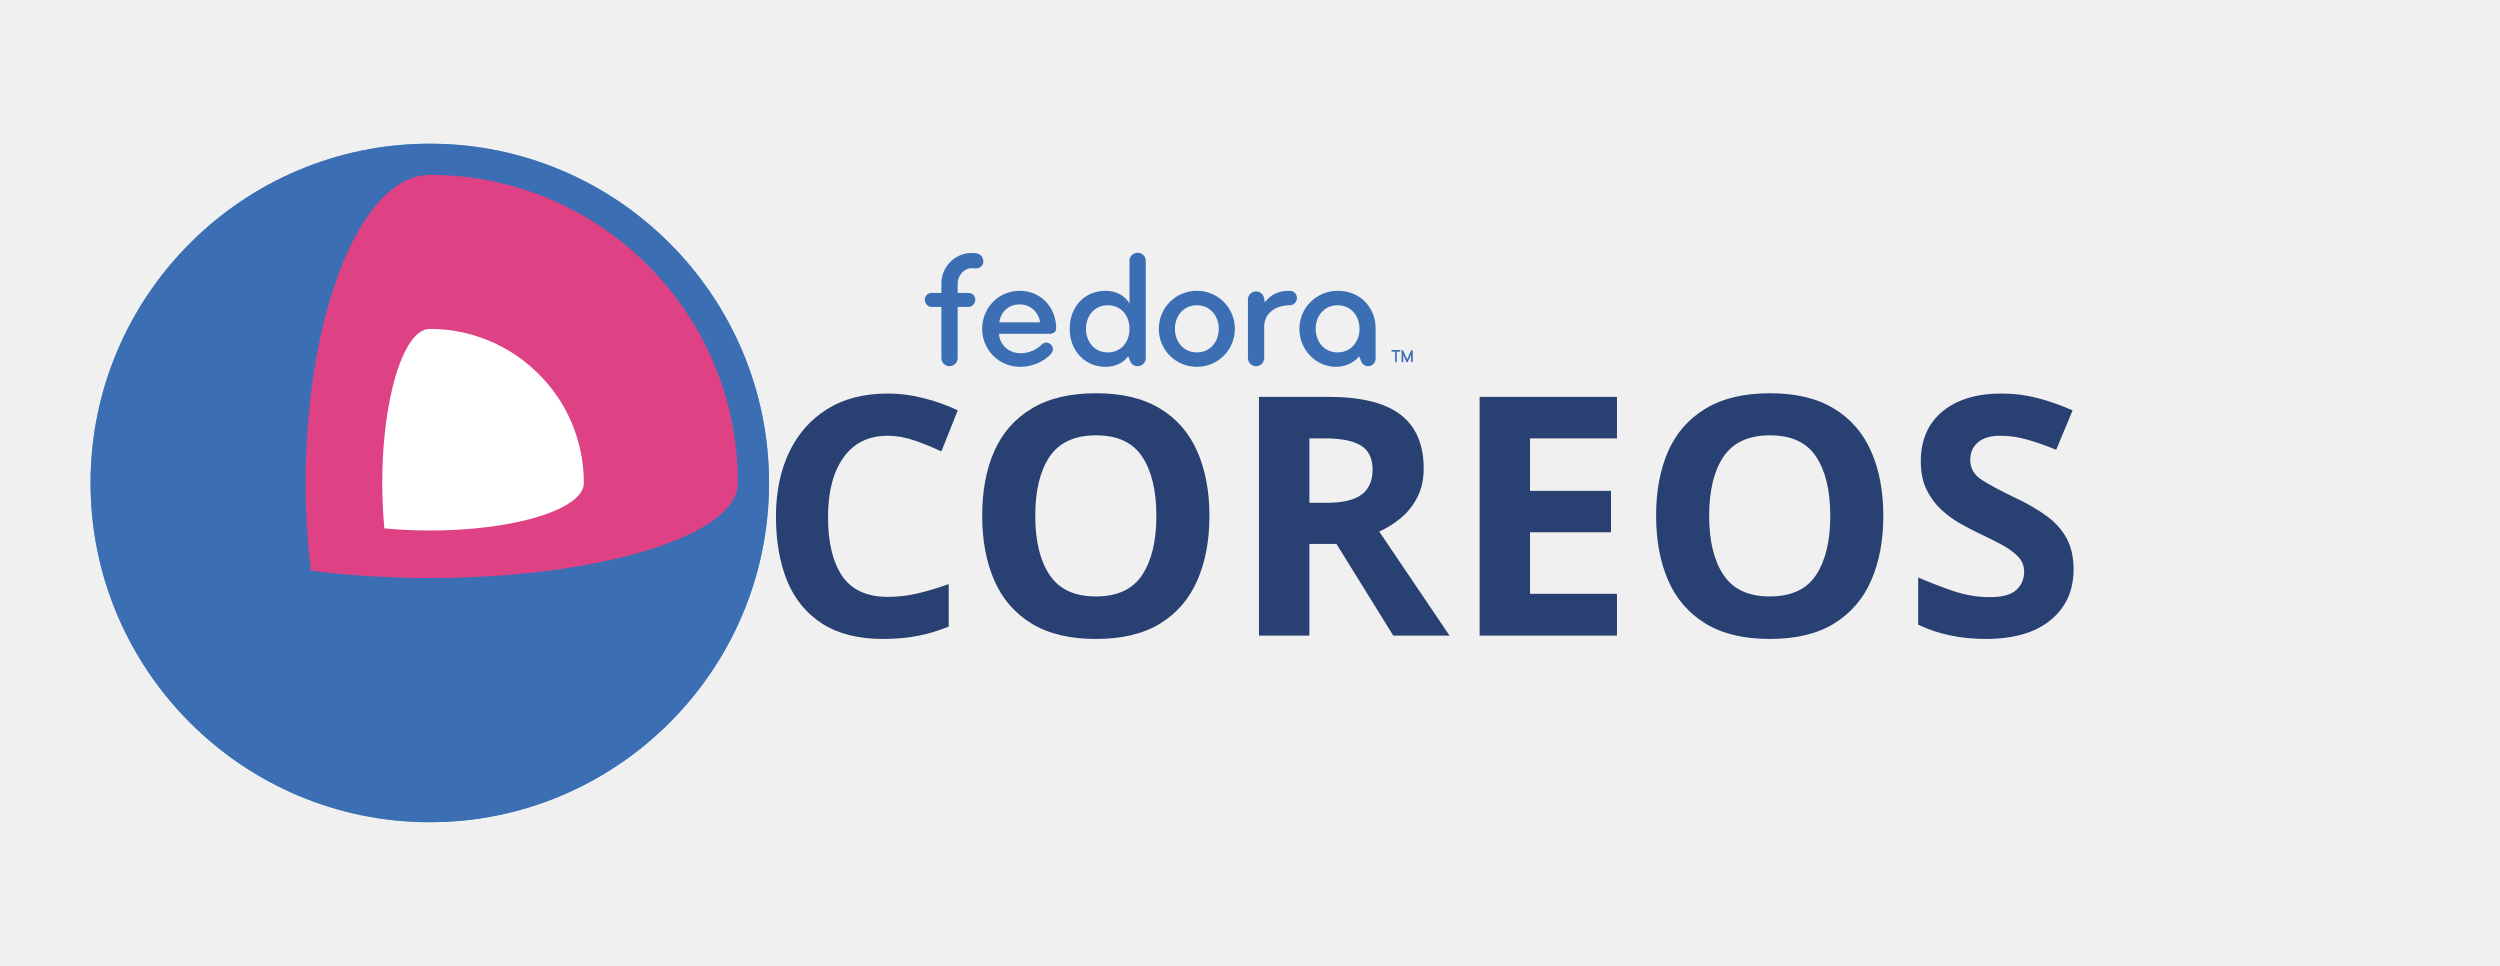
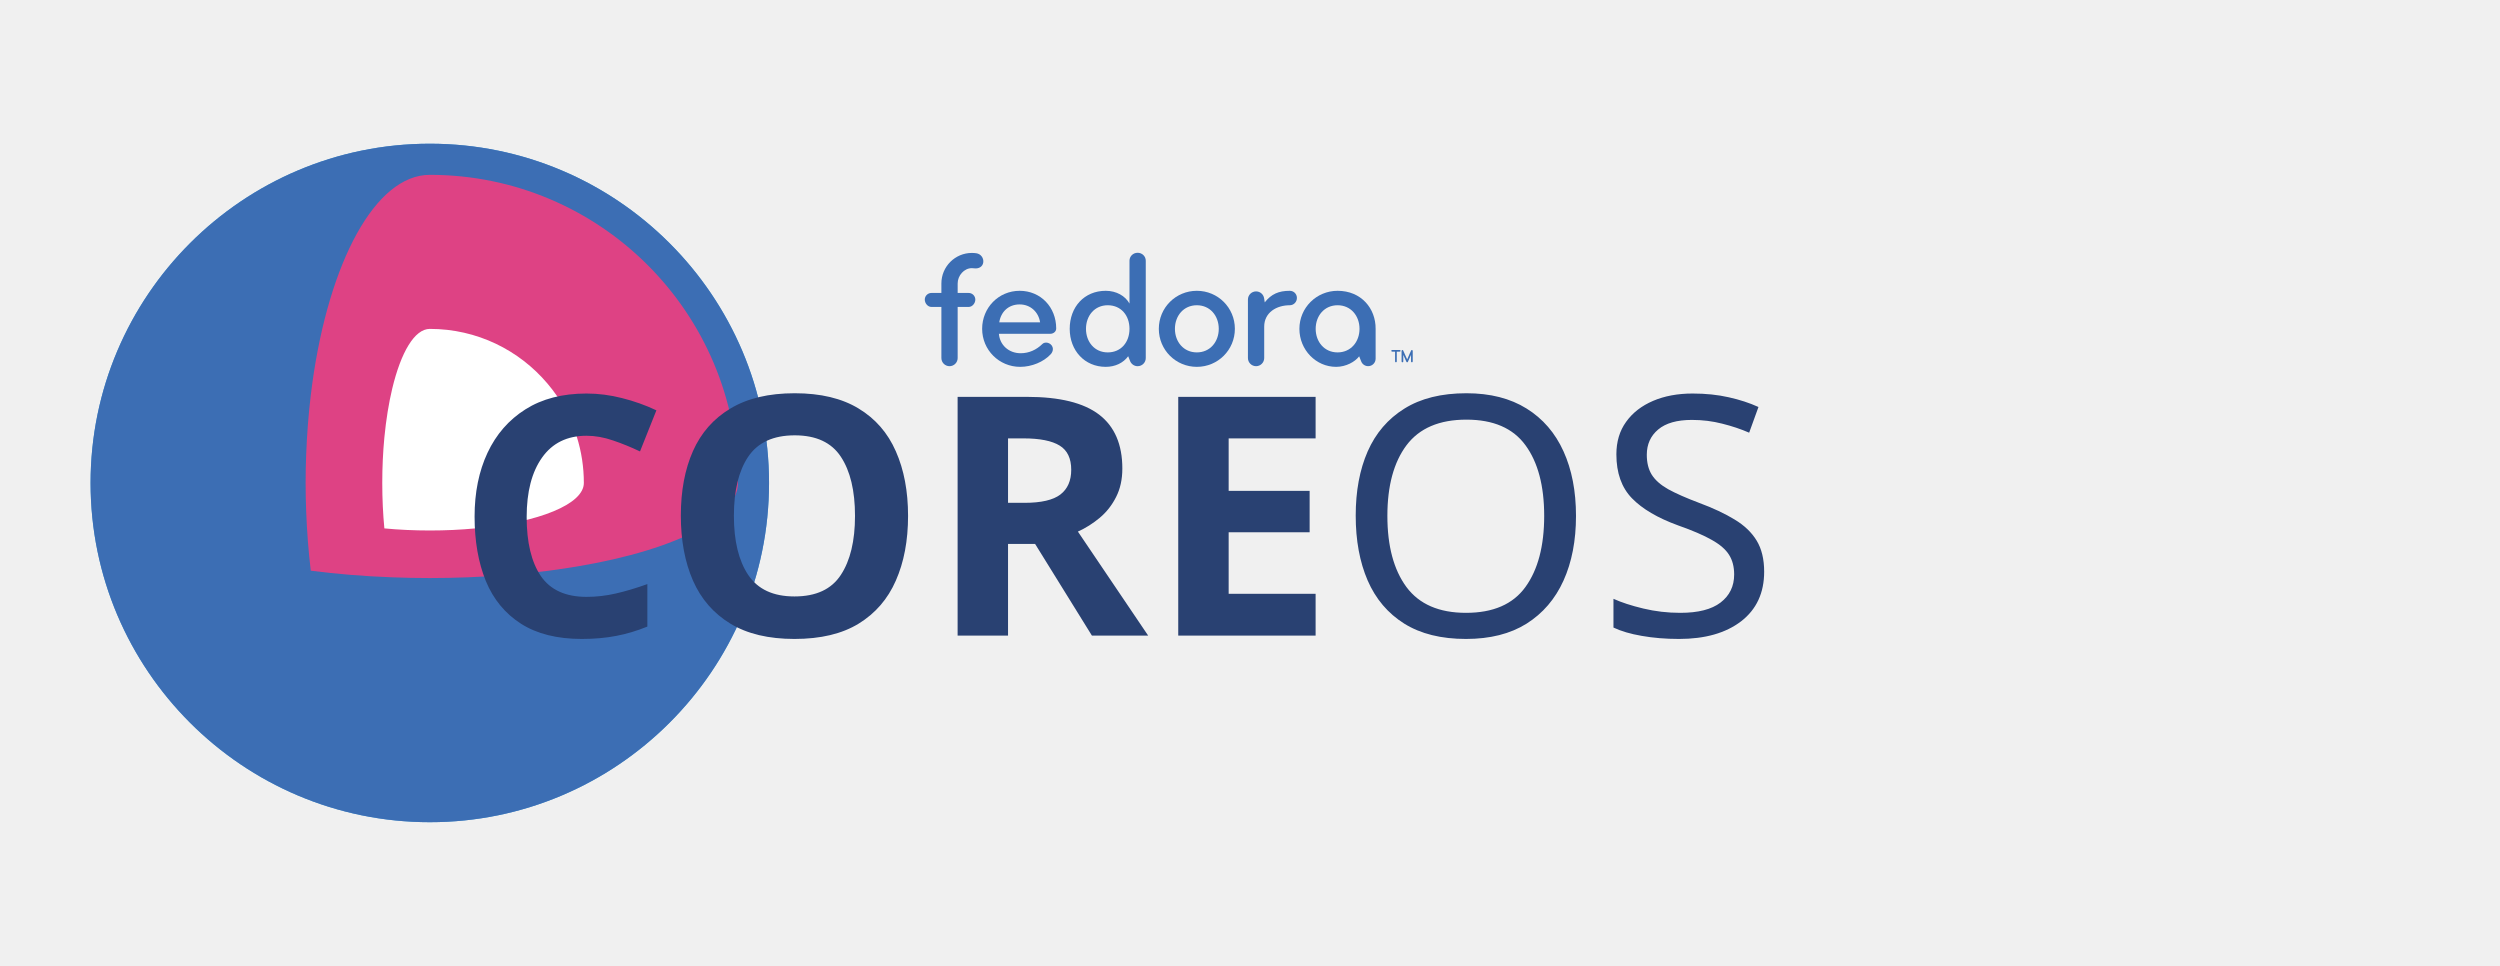
<svg xmlns="http://www.w3.org/2000/svg" version="1.1" id="Layer_1" x="0px" y="0px" width="792px" height="306px" viewBox="0 0 792 306" enable-background="new 0 0 792 306" xml:space="preserve">
  <defs id="defs29">
    <clipPath clipPathUnits="userSpaceOnUse" id="clipPath192327">
      <rect style="opacity:0.705;fill:#3c6eb4;fill-opacity:1;fill-rule:evenodd;stroke:none;stroke-width:9.388;stroke-linecap:round;stroke-linejoin:round;stroke-miterlimit:4;stroke-dasharray:none;stroke-opacity:1;paint-order:stroke fill markers" id="rect192329" width="238" height="243" x="186" y="1750.867" />
    </clipPath>
  </defs>
  <path style="fill:#53a3da" id="path95995" d="M 136.168,45.527 C 76.898,45.527 28.689,93.739 28.689,153 c 0,59.265 48.209,107.474 107.479,107.474 59.252,0 107.465,-48.209 107.465,-107.474 0,-59.261 -48.213,-107.473 -107.465,-107.473 z" />
  <path d="M 136.168,45.527 C 76.898,45.527 28.689,93.739 28.689,153 c 0,59.265 48.209,107.474 107.479,107.474 59.252,0 107.465,-48.209 107.465,-107.474 0,-59.261 -48.213,-107.473 -107.465,-107.473 z" id="path2" style="fill:#3c6eb4;fill-opacity:1" />
  <path d="m 136.168,55.389 c -17.283,0 -31.941,27.645 -37.235,66.069 -0.169,1.236 -0.333,2.487 -0.478,3.746 -0.723,6.047 -1.213,12.335 -1.458,18.808 -0.117,2.962 -0.175,5.956 -0.175,8.988 0,3.029 0.058,6.029 0.175,8.985 0.245,6.472 0.735,12.764 1.458,18.811 8.104,1.049 16.769,1.761 25.807,2.099 3.907,0.146 7.872,0.233 11.907,0.233 4.023,0 8,-0.088 11.895,-0.233 9.049,-0.338 17.708,-1.05 25.819,-2.099 0.892,-0.114 1.77,-0.239 2.659,-0.368 33.754,-4.74 57.235,-15.232 57.235,-27.428 -10e-4,-53.912 -43.706,-97.611 -97.609,-97.611 z" id="path4" style="fill:#de4284;fill-opacity:1" />
  <path d="m 176.541,125.569 c -0.979,-1.428 -2.029,-2.796 -3.148,-4.11 -8.956,-10.557 -22.297,-17.265 -37.224,-17.265 -4.839,0 -9.148,7.407 -11.907,18.909 -1.096,4.586 -1.947,9.819 -2.495,15.498 -0.432,4.551 -0.665,9.391 -0.665,14.399 0,5.008 0.233,9.849 0.665,14.396 4.554,0.432 9.387,0.664 14.402,0.664 5.009,0 9.842,-0.232 14.396,-0.664 10.011,-0.95 18.653,-2.875 24.775,-5.411 6.046,-2.501 9.624,-5.615 9.624,-8.985 -0.001,-10.168 -3.106,-19.612 -8.423,-27.431 z" id="path6" style="fill:#ffffff" />
  <g id="g192414" transform="matrix(2.816066,0,0,2.816066,-532.7797,392.228)">
    <text xml:space="preserve" style="font-style:normal;font-variant:normal;font-weight:normal;font-stretch:normal;font-size:37.605px;line-height:1.25;font-family:'open sans';-inkscape-font-specification:'open sans, Normal';font-variant-ligatures:normal;font-variant-caps:normal;font-variant-numeric:normal;font-feature-settings:normal;text-align:center;letter-spacing:0px;word-spacing:0px;writing-mode:lr-tb;text-anchor:middle;fill:#294172;fill-opacity:1;stroke:none;stroke-width:2.35" x="373.553" y="-67.775" id="text192394">
-       <tspan id="tspan192392" x="373.553" y="-67.775" style="font-style:normal;font-variant:normal;font-weight:600;font-stretch:normal;font-family:Montserrat;-inkscape-font-specification:'Montserrat Semi-Bold';fill:#294172;fill-opacity:1;stroke-width:2.35">COREOS</tspan>
+       <tspan id="tspan192392" x="373.553" y="-67.775" style="font-style:normal;font-variant:normal;font-weight:600;font-stretch:normal;font-family:Montserrat;-inkscape-font-specification:'Montserrat Semi-Bold';fill:#294172;fill-opacity:1;stroke-width:2.35">CORE<tspan style="-inkscape-font-specification:'Montserrat Medium';font-family:Montserrat;font-weight:500;font-style:normal;font-stretch:normal;font-variant:normal" id="tspan95135">OS</tspan>
+       </tspan>
    </text>
    <g id="g192412" transform="matrix(0.08555491,0,0,0.08555491,240.3601,-86.72996)">
      <g transform="translate(517.9433,-446.9543)" id="g192410">
        <path style="font-style:normal;font-variant:normal;font-weight:bold;font-stretch:expanded;font-size:11.728px;line-height:90%;font-family:Comfortaa;-inkscape-font-specification:'Comfortaa Bold Expanded';text-align:start;writing-mode:lr-tb;text-anchor:start;fill:#3c6eb4;fill-opacity:1;stroke:none;stroke-width:1.894" id="path192396" d="m 729.196,299.309 v 8.743 c 0,0.586 -0.354,0.94 -1.063,1.063 h -0.076 c -0.6,0 -0.969,-0.372 -1.106,-1.117 v -13.863 c 0.087,-0.803 0.427,-1.204 1.02,-1.204 h 0.163 c 0.6,2e-5 1.002,0.427 1.204,1.28 l 4.979,11.129 c 0.065,-0.253 1.157,-2.795 3.276,-7.625 l 2.039,-4.393 c 0.246,-0.26 0.513,-0.39 0.803,-0.391 h 0.163 c 0.593,2e-5 0.933,0.401 1.02,1.204 v 13.863 c -0.137,0.745 -0.506,1.117 -1.106,1.117 h -0.076 c -0.709,-0.123 -1.063,-0.477 -1.063,-1.063 v -8.754 c -2.69,6.089 -4.097,9.231 -4.219,9.426 -0.296,0.26 -0.586,0.391 -0.868,0.391 -0.636,0 -1.161,-0.644 -1.573,-1.931 l -3.514,-7.875 m -14.763,-6.421 h 10.153 c 0.687,0.13 1.03,0.485 1.03,1.063 v 0.163 c 0,0.593 -0.401,0.933 -1.204,1.02 h -3.775 v 12.919 c 0,0.586 -0.362,0.94 -1.085,1.063 h -0.054 c -0.6,0 -0.969,-0.372 -1.106,-1.117 v -12.865 h -3.862 c -0.745,-0.145 -1.117,-0.535 -1.117,-1.171 0.159,-0.716 0.499,-1.074 1.02,-1.074" />
        <path style="fill:#3c6eb4;fill-opacity:1" id="path192398" d="m 264.952,271.632 c 0,0 0,0 -67.469,0 1.092,14.626 12.882,25.545 28.602,25.545 11.135,0 20.744,-4.585 28.385,-12.007 1.529,-1.534 3.276,-1.97 5.24,-1.97 2.62,0 5.242,1.313 6.987,3.496 1.093,1.528 1.748,3.276 1.748,5.02 0,2.403 -1.093,5.021 -3.059,6.988 -9.171,9.823 -24.673,16.375 -39.959,16.375 -27.729,0 -49.999,-22.27 -49.999,-50.001 0,-27.728 21.616,-49.999 49.345,-49.999 27.512,0 48.036,21.397 48.036,49.562 0.002,4.151 -3.709,6.991 -7.857,6.991 z m -40.178,-38.648 c -14.629,0 -24.672,9.607 -26.855,23.576 32.969,0 53.711,0 53.711,0 -1.965,-13.314 -12.446,-23.576 -26.857,-23.576 z" />
        <path style="fill:#3c6eb4;fill-opacity:1" id="path192400" d="m 457.741,315.08 c -27.729,0 -49.998,-22.27 -49.998,-50.001 0,-27.728 22.269,-49.999 49.998,-49.999 27.732,0 50.001,22.271 50.001,49.999 9.5e-4,27.731 -22.268,50.001 -50.001,50.001 z m 0,-81.007 c -17.466,0 -28.822,13.976 -28.822,31.005 0,17.028 11.356,31.004 28.822,31.004 17.468,0 28.825,-13.975 28.825,-31.004 0,-17.028 -11.357,-31.005 -28.825,-31.005 z" />
        <path style="fill:#3c6eb4;fill-opacity:1" id="path192402" d="m 579.937,215.079 c -14.65,0 -24.34,4.333 -32.895,15.209 l -0.79,-5.059 v 0 c -0.664,-5.281 -5.169,-9.359 -10.623,-9.359 -5.917,0 -10.716,4.792 -10.716,10.712 0,0.008 0,0.016 0,0.024 v 0 0.01 0 76.891 c 0,5.895 4.802,10.699 10.699,10.699 5.895,0 10.699,-4.805 10.699,-10.699 v -41.266 c 0,-18.777 16.375,-28.167 33.625,-28.167 5.241,0 9.387,-4.367 9.387,-9.608 0,-5.241 -4.146,-9.388 -9.387,-9.388 z" />
        <path style="fill:#3c6eb4;fill-opacity:1" id="path192404" d="m 692.819,265.078 c 0.22,-26.855 -18.997,-49.999 -50.002,-49.999 -27.73,0 -50.22,22.271 -50.22,49.999 0,27.731 21.835,50.001 48.256,50.001 13.186,0 25.053,-6.788 30.347,-13.878 l 2.607,6.617 v 0 c 1.399,3.717 4.985,6.363 9.19,6.363 5.42,0 9.815,-4.391 9.822,-9.807 v 0 -25.646 0 z m -50.002,31.005 c -17.469,0 -28.822,-13.975 -28.822,-31.004 0,-17.028 11.353,-31.005 28.822,-31.005 17.467,0 28.822,13.976 28.822,31.005 0,17.028 -11.355,31.004 -28.822,31.004 z" />
        <path style="fill:#3c6eb4;fill-opacity:1" id="path192406" d="m 390.571,175.556 c 0,-5.893 -4.802,-10.48 -10.697,-10.48 -5.895,0 -10.701,4.586 -10.701,10.48 v 56.335 c -5.457,-10.043 -17.247,-16.812 -31.222,-16.812 -28.384,0 -47.38,21.397 -47.38,49.999 0,28.605 19.651,50.001 47.38,50.001 12.369,0 23.093,-5.105 29.516,-13.978 l 2.376,6.025 c 1.472,4.137 5.417,7.097 10.054,7.097 5.868,0 10.675,-4.777 10.675,-10.67 0,-0.016 0,-0.03 0,-0.046 v 0 -127.95 h -9.6e-4 z m -50.001,120.527 c -17.466,0 -28.602,-13.975 -28.602,-31.004 0,-17.028 11.135,-31.005 28.602,-31.005 17.469,0 28.603,13.319 28.603,31.005 0,17.682 -11.134,31.004 -28.603,31.004 z" />
        <path style="fill:#3c6eb4;fill-opacity:1" id="path192408" d="m 167.855,165.723 c -1.952,-0.289 -3.941,-0.435 -5.916,-0.435 -22.111,0 -40.101,17.991 -40.101,40.103 v 12.526 h -13.102 c -4.803,0 -8.735,3.931 -8.735,8.732 0,4.806 3.932,9.65 8.735,9.65 h 13.101 v 67.209 c 0,5.895 4.804,10.699 10.698,10.699 5.897,0 10.7,-4.805 10.7,-10.699 v -67.209 h 14.486 c 4.802,0 8.732,-4.844 8.732,-9.65 0,-4.801 -3.929,-8.732 -8.732,-8.732 h -14.479 v -12.526 c 0,-10.31 8.387,-20.086 18.697,-20.086 0.929,0 1.864,0.069 2.782,0.204 5.848,0.865 11.288,-1.783 12.155,-7.632 0.864,-5.846 -3.173,-11.287 -9.02,-12.154 z" />
      </g>
    </g>
  </g>
</svg>
